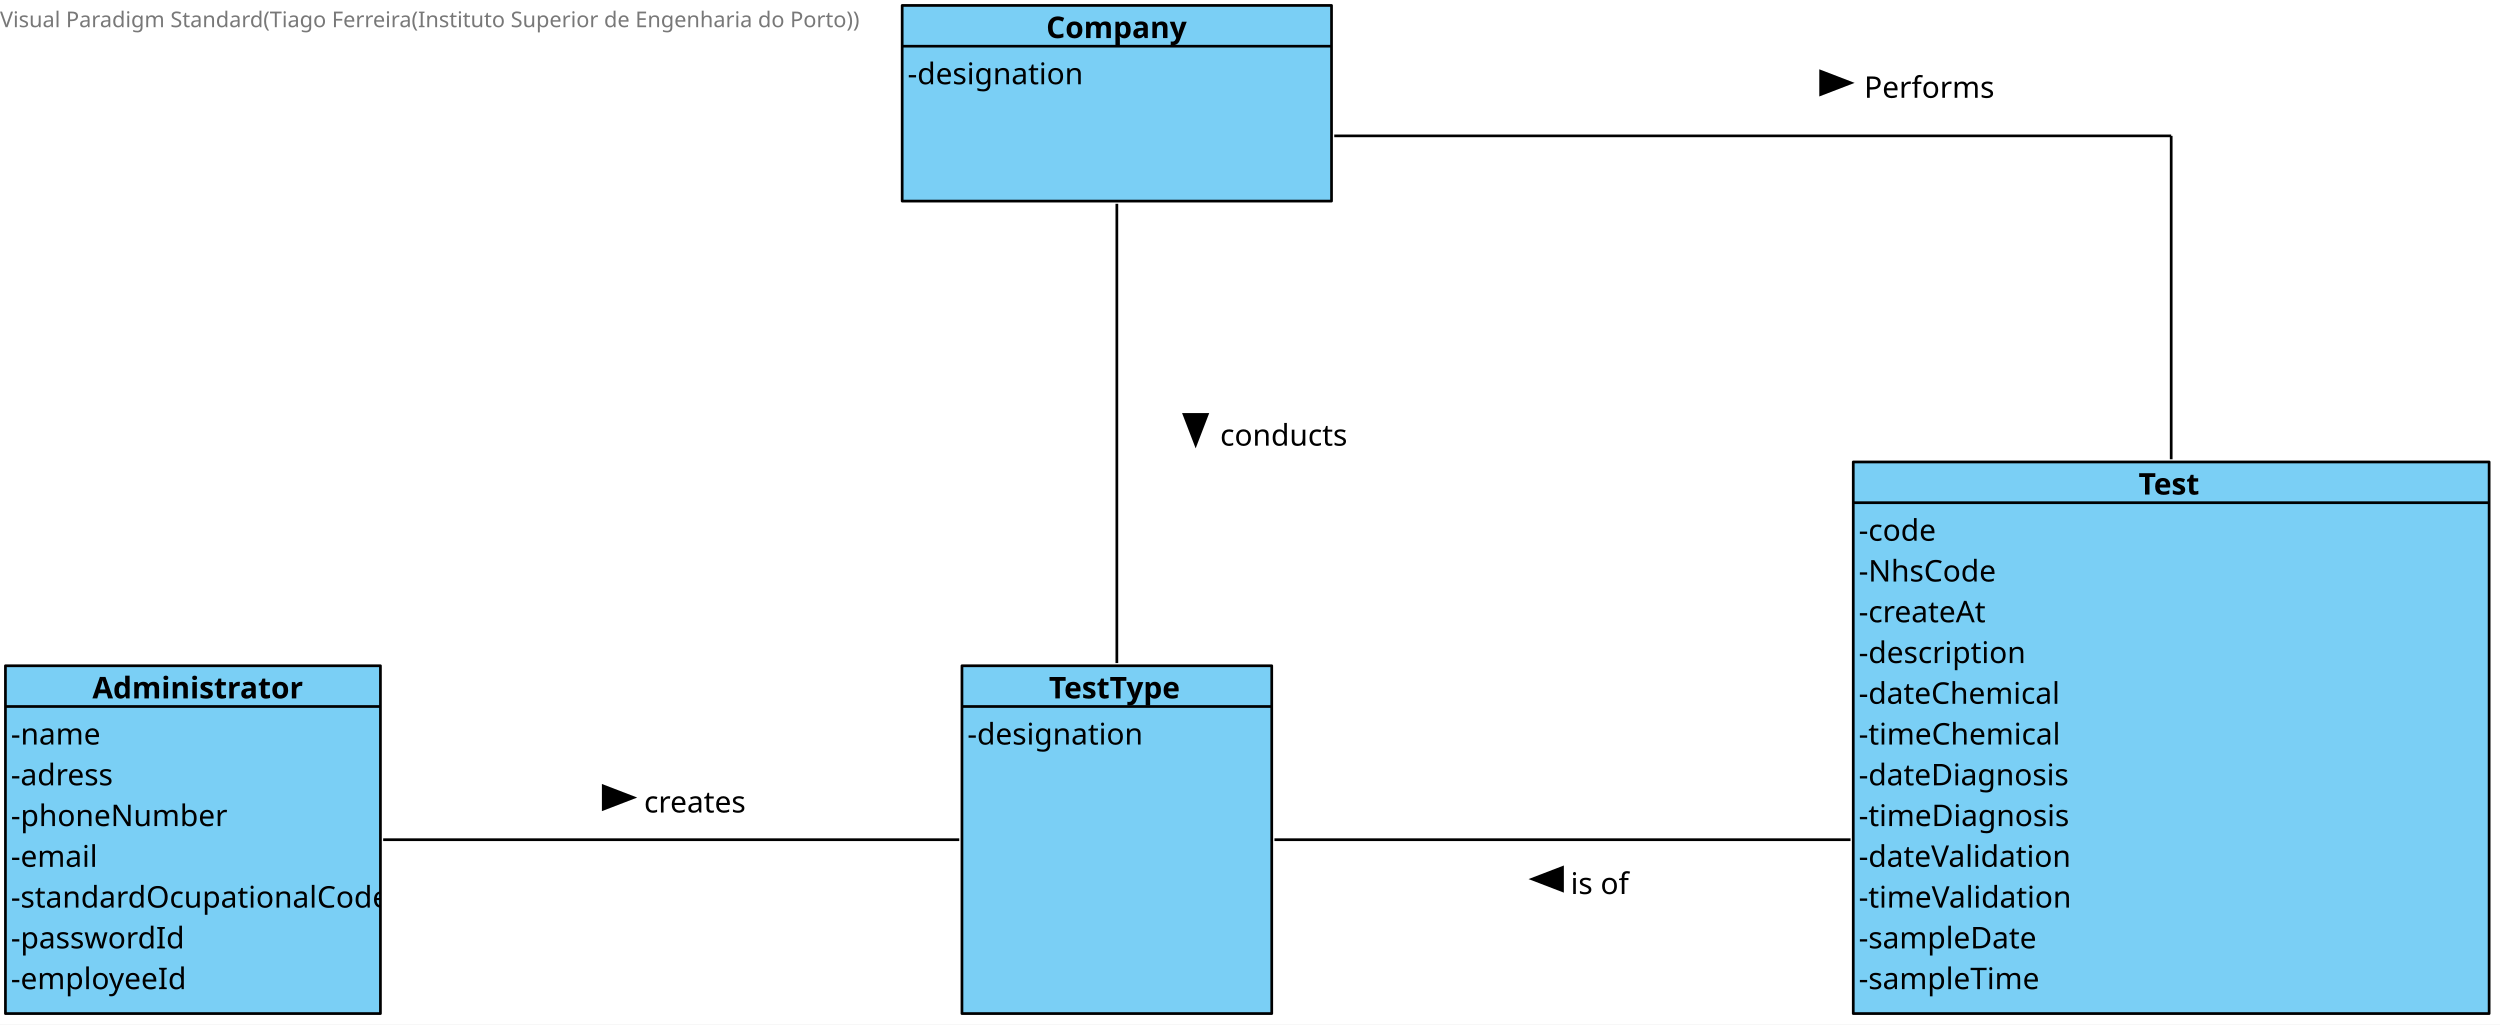
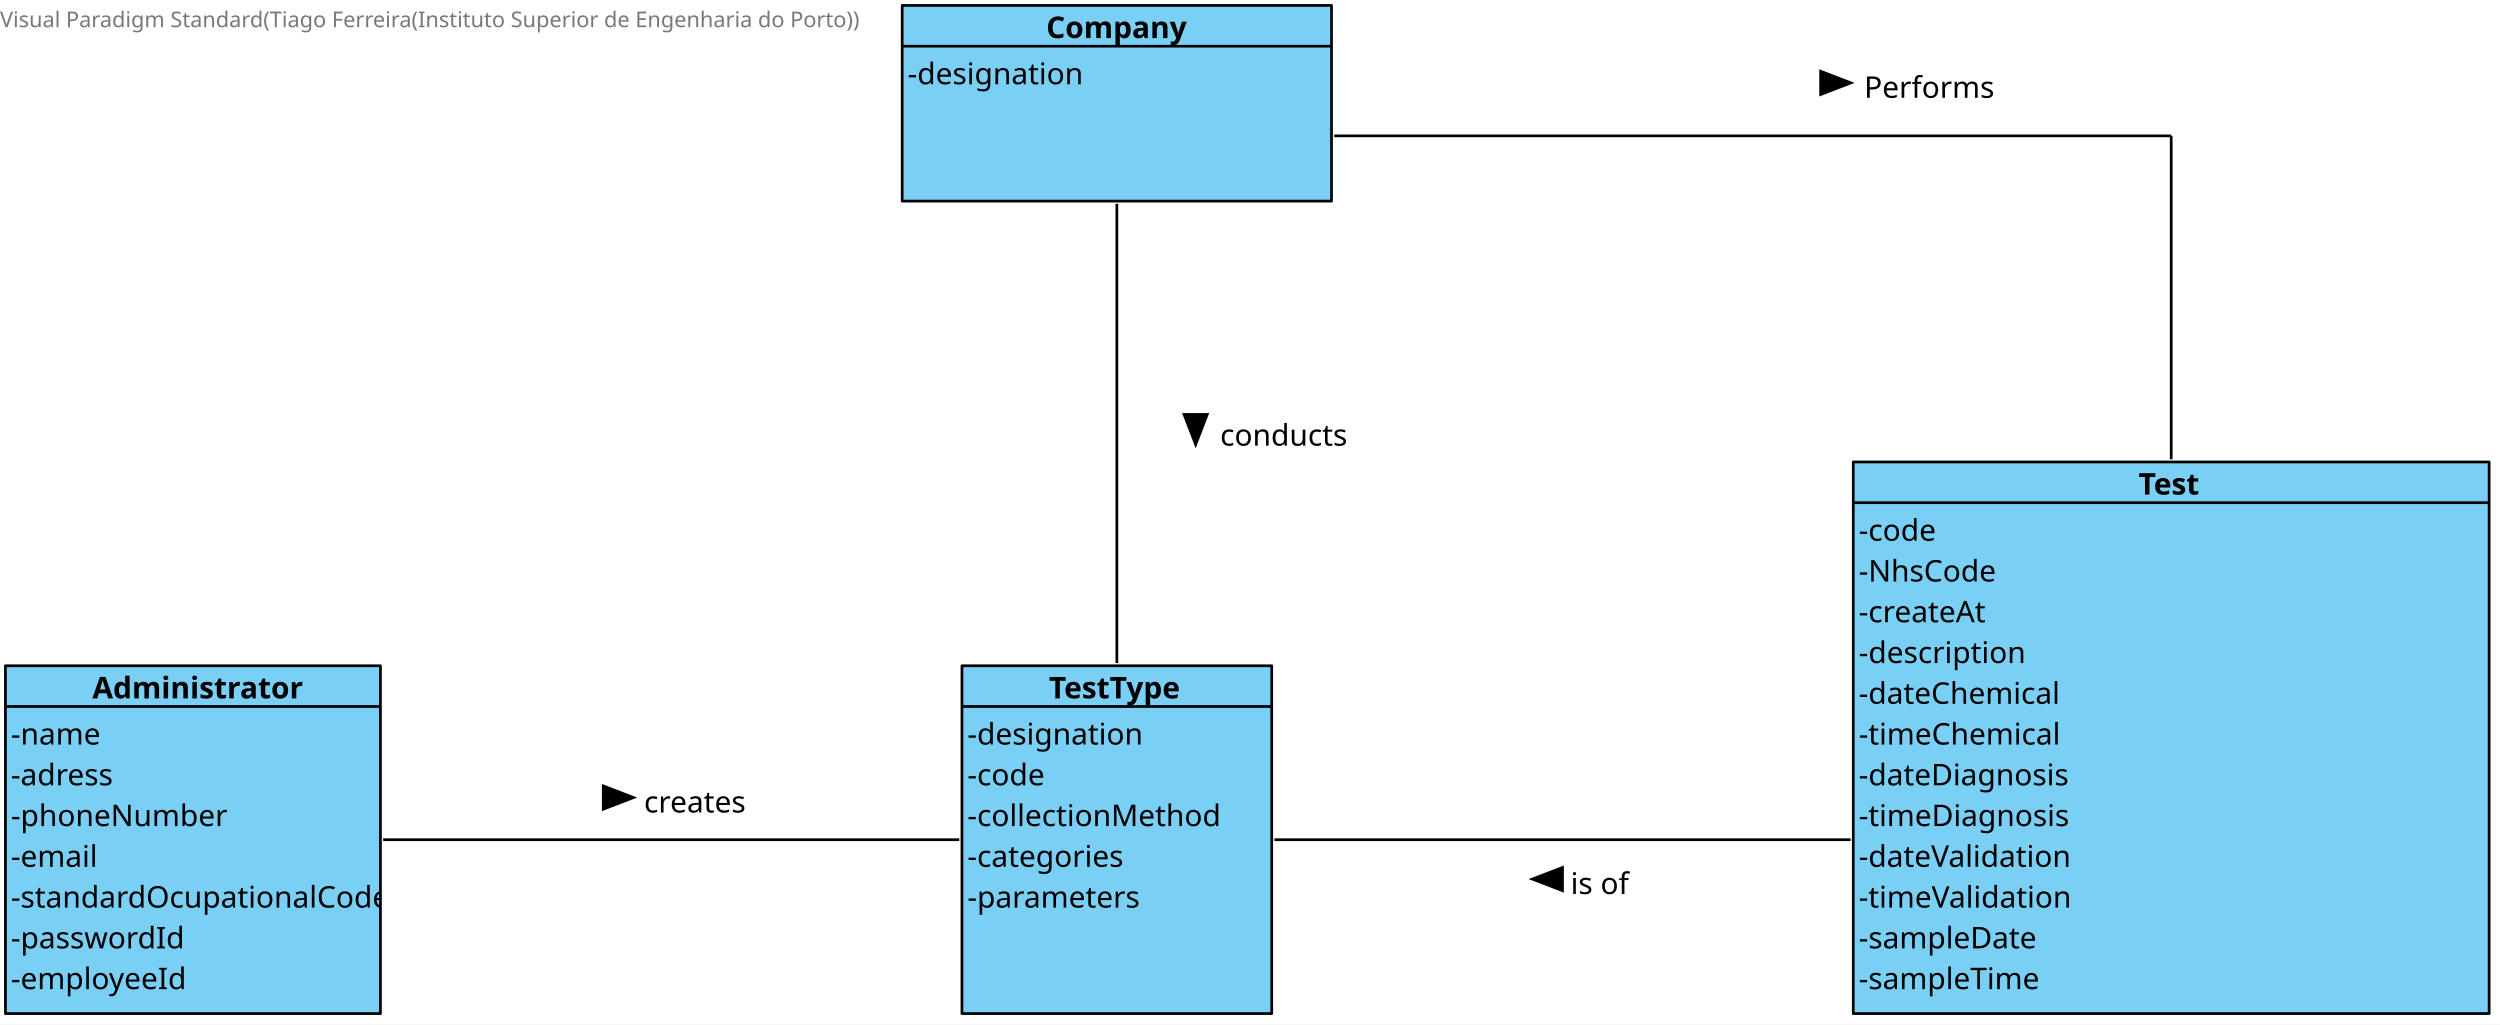
<svg xmlns="http://www.w3.org/2000/svg" fill-opacity="0" color-rendering="auto" color-interpolation="auto" text-rendering="auto" stroke="rgb(0,0,0)" stroke-linecap="square" width="920" stroke-miterlimit="10" shape-rendering="auto" stroke-opacity="0" fill="rgb(0,0,0)" stroke-dasharray="none" font-weight="normal" stroke-width="1" height="377" font-family="'Dialog'" font-style="normal" stroke-linejoin="miter" font-size="12px" stroke-dashoffset="0" image-rendering="auto">
  <defs id="genericDefs" />
  <g>
    <defs id="defs1">
      <clipPath clipPathUnits="userSpaceOnUse" id="clipPath1">
        <path d="M-7 -7 L149 -7 L149 139 L-7 139 L-7 -7 Z" />
      </clipPath>
      <clipPath clipPathUnits="userSpaceOnUse" id="clipPath2">
        <path d="M0 0 L0 113 L138 113 L138 0 Z" />
      </clipPath>
      <clipPath clipPathUnits="userSpaceOnUse" id="clipPath3">
        <path d="M0 0 L0 15 L138 15 L138 0 Z" />
      </clipPath>
      <clipPath clipPathUnits="userSpaceOnUse" id="clipPath4">
        <path d="M-7 -7 L125 -7 L125 139 L-7 139 L-7 -7 Z" />
      </clipPath>
      <clipPath clipPathUnits="userSpaceOnUse" id="clipPath5">
        <path d="M0 0 L0 113 L114 113 L114 0 Z" />
      </clipPath>
      <clipPath clipPathUnits="userSpaceOnUse" id="clipPath6">
        <path d="M0 0 L0 15 L114 15 L114 0 Z" />
      </clipPath>
      <clipPath clipPathUnits="userSpaceOnUse" id="clipPath7">
        <path d="M-7 -7 L169 -7 L169 83 L-7 83 L-7 -7 Z" />
      </clipPath>
      <clipPath clipPathUnits="userSpaceOnUse" id="clipPath8">
        <path d="M0 0 L0 57 L158 57 L158 0 Z" />
      </clipPath>
      <clipPath clipPathUnits="userSpaceOnUse" id="clipPath9">
        <path d="M0 0 L0 15 L158 15 L158 0 Z" />
      </clipPath>
      <clipPath clipPathUnits="userSpaceOnUse" id="clipPath10">
        <path d="M-7 -7 L245 -7 L245 214 L-7 214 L-7 -7 Z" />
      </clipPath>
      <clipPath clipPathUnits="userSpaceOnUse" id="clipPath11">
        <path d="M0 0 L0 188 L234 188 L234 0 Z" />
      </clipPath>
      <clipPath clipPathUnits="userSpaceOnUse" id="clipPath12">
        <path d="M0 0 L0 15 L234 15 L234 0 Z" />
      </clipPath>
      <clipPath clipPathUnits="userSpaceOnUse" id="clipPath13">
        <path d="M0 0 L316 0 L316 104 L0 104 L0 0 Z" />
      </clipPath>
      <clipPath clipPathUnits="userSpaceOnUse" id="clipPath14">
        <path d="M194 28 L194 44 L119 44 L119 28 ZM0 0 L0 104 L316 104 L316 0 Z" />
      </clipPath>
      <clipPath clipPathUnits="userSpaceOnUse" id="clipPath15">
        <path d="M191 58 L191 74 L132 74 L132 58 ZM0 0 L0 104 L316 104 L316 0 Z" />
      </clipPath>
      <clipPath clipPathUnits="userSpaceOnUse" id="clipPath16">
        <path d="M0 0 L412 0 L412 223 L0 223 L0 0 Z" />
      </clipPath>
      <clipPath clipPathUnits="userSpaceOnUse" id="clipPath17">
        <path d="M300 24 L300 40 L217 40 L217 24 ZM0 0 L0 152 L64 152 L64 168 L0 168 L0 223 L412 223 L412 0 Z" />
      </clipPath>
      <clipPath clipPathUnits="userSpaceOnUse" id="clipPath18">
        <path d="M0 0 L104 0 L104 273 L0 273 L0 0 Z" />
      </clipPath>
      <clipPath clipPathUnits="userSpaceOnUse" id="clipPath19">
        <path d="M0 0 L0 273 L104 273 L104 143 L61 143 L61 127 L104 127 L104 0 Z" />
      </clipPath>
      <clipPath clipPathUnits="userSpaceOnUse" id="clipPath20">
        <path d="M-83 -16 L166 -16 L166 32 L-83 32 L-83 -16 Z" />
      </clipPath>
      <clipPath clipPathUnits="userSpaceOnUse" id="clipPath21">
        <path d="M-93 -16 L156 -16 L156 32 L-93 32 L-93 -16 Z" />
      </clipPath>
      <clipPath clipPathUnits="userSpaceOnUse" id="clipPath22">
        <path d="M-59 -16 L118 -16 L118 32 L-59 32 L-59 -16 Z" />
      </clipPath>
      <clipPath clipPathUnits="userSpaceOnUse" id="clipPath23">
        <path d="M-69 -16 L108 -16 L108 32 L-69 32 L-69 -16 Z" />
      </clipPath>
      <clipPath clipPathUnits="userSpaceOnUse" id="clipPath24">
        <path d="M-75 -16 L150 -16 L150 32 L-75 32 L-75 -16 Z" />
      </clipPath>
      <clipPath clipPathUnits="userSpaceOnUse" id="clipPath25">
        <path d="M-85 -16 L140 -16 L140 32 L-85 32 L-85 -16 Z" />
      </clipPath>
    </defs>
    <g fill="white" text-rendering="geometricPrecision" fill-opacity="1" stroke-opacity="1" stroke="white">
      <rect x="0" width="920" height="377" y="0" stroke="none" />
    </g>
    <g font-size="11px" transform="translate(2,245)" fill-opacity="1" fill="rgb(122,207,245)" text-rendering="geometricPrecision" image-rendering="optimizeQuality" font-family="sans-serif" stroke="rgb(122,207,245)" font-weight="bold" stroke-opacity="1">
      <rect x="0" width="138" height="128" y="0" clip-path="url(#clipPath1)" stroke="none" />
    </g>
    <g fill-opacity="1" text-rendering="geometricPrecision" stroke="black" stroke-linecap="butt" transform="translate(2,245)" stroke-miterlimit="0" stroke-opacity="1" fill="black" font-weight="bold" font-family="sans-serif" stroke-linejoin="round" font-size="11px" image-rendering="optimizeQuality">
      <rect fill="none" x="0" width="138" height="128" y="0" clip-path="url(#clipPath1)" />
      <line y2="15" fill="none" x1="0" clip-path="url(#clipPath1)" x2="138" y1="15" />
    </g>
    <g font-size="11px" transform="matrix(1,0,0,1,2,260)" fill-opacity="1" fill="black" text-rendering="geometricPrecision" image-rendering="optimizeQuality" font-family="sans-serif" stroke="black" stroke-opacity="1">
      <text x="2" xml:space="preserve" y="14" clip-path="url(#clipPath2)" stroke="none">-name</text>
    </g>
    <g font-size="11px" transform="matrix(1,0,0,1,2,260)" fill-opacity="1" fill="black" text-rendering="geometricPrecision" image-rendering="optimizeQuality" font-family="sans-serif" stroke="black" stroke-opacity="1">
      <text x="2" xml:space="preserve" y="29" clip-path="url(#clipPath2)" stroke="none">-adress</text>
    </g>
    <g font-size="11px" transform="matrix(1,0,0,1,2,260)" fill-opacity="1" fill="black" text-rendering="geometricPrecision" image-rendering="optimizeQuality" font-family="sans-serif" stroke="black" stroke-opacity="1">
      <text x="2" xml:space="preserve" y="44" clip-path="url(#clipPath2)" stroke="none">-phoneNumber</text>
    </g>
    <g font-size="11px" transform="matrix(1,0,0,1,2,260)" fill-opacity="1" fill="black" text-rendering="geometricPrecision" image-rendering="optimizeQuality" font-family="sans-serif" stroke="black" stroke-opacity="1">
      <text x="2" xml:space="preserve" y="59" clip-path="url(#clipPath2)" stroke="none">-email</text>
    </g>
    <g font-size="11px" transform="matrix(1,0,0,1,2,260)" fill-opacity="1" fill="black" text-rendering="geometricPrecision" image-rendering="optimizeQuality" font-family="sans-serif" stroke="black" stroke-opacity="1">
      <text x="2" xml:space="preserve" y="74" clip-path="url(#clipPath2)" stroke="none">-standardOcupationalCode</text>
    </g>
    <g font-size="11px" transform="matrix(1,0,0,1,2,260)" fill-opacity="1" fill="black" text-rendering="geometricPrecision" image-rendering="optimizeQuality" font-family="sans-serif" stroke="black" stroke-opacity="1">
      <text x="2" xml:space="preserve" y="89" clip-path="url(#clipPath2)" stroke="none">-passwordId</text>
    </g>
    <g font-size="11px" transform="matrix(1,0,0,1,2,260)" fill-opacity="1" fill="black" text-rendering="geometricPrecision" image-rendering="optimizeQuality" font-family="sans-serif" stroke="black" stroke-opacity="1">
      <text x="2" xml:space="preserve" y="104" clip-path="url(#clipPath2)" stroke="none">-employeeId</text>
    </g>
    <g font-size="11px" transform="translate(2,245)" fill-opacity="1" fill="black" text-rendering="geometricPrecision" image-rendering="optimizeQuality" font-family="sans-serif" stroke="black" font-weight="bold" stroke-opacity="1">
      <text x="32" xml:space="preserve" y="12" clip-path="url(#clipPath3)" stroke="none">Administrator</text>
    </g>
    <g font-size="11px" transform="translate(354,245)" fill-opacity="1" fill="rgb(122,207,245)" text-rendering="geometricPrecision" image-rendering="optimizeQuality" font-family="sans-serif" stroke="rgb(122,207,245)" font-weight="bold" stroke-opacity="1">
      <rect x="0" width="114" height="128" y="0" clip-path="url(#clipPath4)" stroke="none" />
    </g>
    <g fill-opacity="1" text-rendering="geometricPrecision" stroke="black" stroke-linecap="butt" transform="translate(354,245)" stroke-miterlimit="0" stroke-opacity="1" fill="black" font-weight="bold" font-family="sans-serif" stroke-linejoin="round" font-size="11px" image-rendering="optimizeQuality">
      <rect fill="none" x="0" width="114" height="128" y="0" clip-path="url(#clipPath4)" />
      <line y2="15" fill="none" x1="0" clip-path="url(#clipPath4)" x2="114" y1="15" />
    </g>
    <g font-size="11px" transform="matrix(1,0,0,1,354,260)" fill-opacity="1" fill="black" text-rendering="geometricPrecision" image-rendering="optimizeQuality" font-family="sans-serif" stroke="black" stroke-opacity="1">
      <text x="2" xml:space="preserve" y="14" clip-path="url(#clipPath5)" stroke="none">-designation</text>
    </g>
+     <g font-size="11px" transform="matrix(1,0,0,1,354,260)" fill-opacity="1" fill="black" text-rendering="geometricPrecision" image-rendering="optimizeQuality" font-family="sans-serif" stroke="black" stroke-opacity="1">
+       <text x="2" xml:space="preserve" y="29" clip-path="url(#clipPath5)" stroke="none">-code</text>
+     </g>
+     <g font-size="11px" transform="matrix(1,0,0,1,354,260)" fill-opacity="1" fill="black" text-rendering="geometricPrecision" image-rendering="optimizeQuality" font-family="sans-serif" stroke="black" stroke-opacity="1">
+       <text x="2" xml:space="preserve" y="44" clip-path="url(#clipPath5)" stroke="none">-collectionMethod</text>
+     </g>
+     <g font-size="11px" transform="matrix(1,0,0,1,354,260)" fill-opacity="1" fill="black" text-rendering="geometricPrecision" image-rendering="optimizeQuality" font-family="sans-serif" stroke="black" stroke-opacity="1">
+       <text x="2" xml:space="preserve" y="59" clip-path="url(#clipPath5)" stroke="none">-categories</text>
+     </g>
+     <g font-size="11px" transform="matrix(1,0,0,1,354,260)" fill-opacity="1" fill="black" text-rendering="geometricPrecision" image-rendering="optimizeQuality" font-family="sans-serif" stroke="black" stroke-opacity="1">
+       <text x="2" xml:space="preserve" y="74" clip-path="url(#clipPath5)" stroke="none">-parameters</text>
+     </g>
    <g font-size="11px" transform="translate(354,245)" fill-opacity="1" fill="black" text-rendering="geometricPrecision" image-rendering="optimizeQuality" font-family="sans-serif" stroke="black" font-weight="bold" stroke-opacity="1">
      <text x="32" xml:space="preserve" y="12" clip-path="url(#clipPath6)" stroke="none">TestType</text>
    </g>
    <g font-size="11px" transform="translate(332,2)" fill-opacity="1" fill="rgb(122,207,245)" text-rendering="geometricPrecision" image-rendering="optimizeQuality" font-family="sans-serif" stroke="rgb(122,207,245)" font-weight="bold" stroke-opacity="1">
      <rect x="0" width="158" height="72" y="0" clip-path="url(#clipPath7)" stroke="none" />
    </g>
    <g fill-opacity="1" text-rendering="geometricPrecision" stroke="black" stroke-linecap="butt" transform="translate(332,2)" stroke-miterlimit="0" stroke-opacity="1" fill="black" font-weight="bold" font-family="sans-serif" stroke-linejoin="round" font-size="11px" image-rendering="optimizeQuality">
      <rect fill="none" x="0" width="158" height="72" y="0" clip-path="url(#clipPath7)" />
      <line y2="15" fill="none" x1="0" clip-path="url(#clipPath7)" x2="158" y1="15" />
    </g>
    <g font-size="11px" transform="matrix(1,0,0,1,332,17)" fill-opacity="1" fill="black" text-rendering="geometricPrecision" image-rendering="optimizeQuality" font-family="sans-serif" stroke="black" stroke-opacity="1">
      <text x="2" xml:space="preserve" y="14" clip-path="url(#clipPath8)" stroke="none">-designation</text>
    </g>
    <g font-size="11px" transform="translate(332,2)" fill-opacity="1" fill="black" text-rendering="geometricPrecision" image-rendering="optimizeQuality" font-family="sans-serif" stroke="black" font-weight="bold" stroke-opacity="1">
      <text x="53" xml:space="preserve" y="12" clip-path="url(#clipPath9)" stroke="none">Company</text>
    </g>
    <g font-size="11px" transform="translate(682,170)" fill-opacity="1" fill="rgb(122,207,245)" text-rendering="geometricPrecision" image-rendering="optimizeQuality" font-family="sans-serif" stroke="rgb(122,207,245)" font-weight="bold" stroke-opacity="1">
      <rect x="0" width="234" height="203" y="0" clip-path="url(#clipPath10)" stroke="none" />
    </g>
    <g fill-opacity="1" text-rendering="geometricPrecision" stroke="black" stroke-linecap="butt" transform="translate(682,170)" stroke-miterlimit="0" stroke-opacity="1" fill="black" font-weight="bold" font-family="sans-serif" stroke-linejoin="round" font-size="11px" image-rendering="optimizeQuality">
      <rect fill="none" x="0" width="234" height="203" y="0" clip-path="url(#clipPath10)" />
      <line y2="15" fill="none" x1="0" clip-path="url(#clipPath10)" x2="234" y1="15" />
    </g>
    <g font-size="11px" transform="matrix(1,0,0,1,682,185)" fill-opacity="1" fill="black" text-rendering="geometricPrecision" image-rendering="optimizeQuality" font-family="sans-serif" stroke="black" stroke-opacity="1">
      <text x="2" xml:space="preserve" y="14" clip-path="url(#clipPath11)" stroke="none">-code</text>
    </g>
    <g font-size="11px" transform="matrix(1,0,0,1,682,185)" fill-opacity="1" fill="black" text-rendering="geometricPrecision" image-rendering="optimizeQuality" font-family="sans-serif" stroke="black" stroke-opacity="1">
      <text x="2" xml:space="preserve" y="29" clip-path="url(#clipPath11)" stroke="none">-NhsCode</text>
    </g>
    <g font-size="11px" transform="matrix(1,0,0,1,682,185)" fill-opacity="1" fill="black" text-rendering="geometricPrecision" image-rendering="optimizeQuality" font-family="sans-serif" stroke="black" stroke-opacity="1">
      <text x="2" xml:space="preserve" y="44" clip-path="url(#clipPath11)" stroke="none">-createAt</text>
    </g>
    <g font-size="11px" transform="matrix(1,0,0,1,682,185)" fill-opacity="1" fill="black" text-rendering="geometricPrecision" image-rendering="optimizeQuality" font-family="sans-serif" stroke="black" stroke-opacity="1">
      <text x="2" xml:space="preserve" y="59" clip-path="url(#clipPath11)" stroke="none">-description</text>
    </g>
    <g font-size="11px" transform="matrix(1,0,0,1,682,185)" fill-opacity="1" fill="black" text-rendering="geometricPrecision" image-rendering="optimizeQuality" font-family="sans-serif" stroke="black" stroke-opacity="1">
      <text x="2" xml:space="preserve" y="74" clip-path="url(#clipPath11)" stroke="none">-dateChemical</text>
    </g>
    <g font-size="11px" transform="matrix(1,0,0,1,682,185)" fill-opacity="1" fill="black" text-rendering="geometricPrecision" image-rendering="optimizeQuality" font-family="sans-serif" stroke="black" stroke-opacity="1">
      <text x="2" xml:space="preserve" y="89" clip-path="url(#clipPath11)" stroke="none">-timeChemical</text>
    </g>
    <g font-size="11px" transform="matrix(1,0,0,1,682,185)" fill-opacity="1" fill="black" text-rendering="geometricPrecision" image-rendering="optimizeQuality" font-family="sans-serif" stroke="black" stroke-opacity="1">
      <text x="2" xml:space="preserve" y="104" clip-path="url(#clipPath11)" stroke="none">-dateDiagnosis</text>
    </g>
    <g font-size="11px" transform="matrix(1,0,0,1,682,185)" fill-opacity="1" fill="black" text-rendering="geometricPrecision" image-rendering="optimizeQuality" font-family="sans-serif" stroke="black" stroke-opacity="1">
      <text x="2" xml:space="preserve" y="119" clip-path="url(#clipPath11)" stroke="none">-timeDiagnosis</text>
    </g>
    <g font-size="11px" transform="matrix(1,0,0,1,682,185)" fill-opacity="1" fill="black" text-rendering="geometricPrecision" image-rendering="optimizeQuality" font-family="sans-serif" stroke="black" stroke-opacity="1">
      <text x="2" xml:space="preserve" y="134" clip-path="url(#clipPath11)" stroke="none">-dateValidation</text>
    </g>
    <g font-size="11px" transform="matrix(1,0,0,1,682,185)" fill-opacity="1" fill="black" text-rendering="geometricPrecision" image-rendering="optimizeQuality" font-family="sans-serif" stroke="black" stroke-opacity="1">
      <text x="2" xml:space="preserve" y="149" clip-path="url(#clipPath11)" stroke="none">-timeValidation</text>
    </g>
    <g font-size="11px" transform="matrix(1,0,0,1,682,185)" fill-opacity="1" fill="black" text-rendering="geometricPrecision" image-rendering="optimizeQuality" font-family="sans-serif" stroke="black" stroke-opacity="1">
      <text x="2" xml:space="preserve" y="164" clip-path="url(#clipPath11)" stroke="none">-sampleDate</text>
    </g>
    <g font-size="11px" transform="matrix(1,0,0,1,682,185)" fill-opacity="1" fill="black" text-rendering="geometricPrecision" image-rendering="optimizeQuality" font-family="sans-serif" stroke="black" stroke-opacity="1">
      <text x="2" xml:space="preserve" y="179" clip-path="url(#clipPath11)" stroke="none">-sampleTime</text>
    </g>
    <g font-size="11px" transform="translate(682,170)" fill-opacity="1" fill="black" text-rendering="geometricPrecision" image-rendering="optimizeQuality" font-family="sans-serif" stroke="black" font-weight="bold" stroke-opacity="1">
      <text x="105" xml:space="preserve" y="12" clip-path="url(#clipPath12)" stroke="none">Test</text>
    </g>
    <g stroke-linecap="butt" font-size="11px" transform="translate(91,259)" fill-opacity="1" fill="black" text-rendering="geometricPrecision" image-rendering="optimizeQuality" font-family="sans-serif" stroke-linejoin="round" stroke="black" stroke-opacity="1">
      <line y2="50" fill="none" x1="50" clip-path="url(#clipPath14)" x2="262" y1="50" />
    </g>
    <g stroke-linecap="butt" font-size="11px" transform="translate(419,259)" fill-opacity="1" fill="black" text-rendering="geometricPrecision" image-rendering="optimizeQuality" font-family="sans-serif" stroke-linejoin="round" stroke="black" stroke-opacity="1">
      <line y2="50" fill="none" x1="262" clip-path="url(#clipPath15)" x2="50" y1="50" />
    </g>
    <g stroke-linecap="butt" font-size="11px" transform="translate(441,0)" fill-opacity="1" fill="black" text-rendering="geometricPrecision" image-rendering="optimizeQuality" font-family="sans-serif" stroke-linejoin="round" stroke="black" stroke-opacity="1">
      <line y2="50" fill="none" x1="50" clip-path="url(#clipPath17)" x2="358" y1="50" />
      <line y2="169" fill="none" x1="358" clip-path="url(#clipPath17)" x2="358" y1="50" />
    </g>
    <g stroke-linecap="butt" font-size="11px" transform="translate(361,25)" fill-opacity="1" fill="black" text-rendering="geometricPrecision" image-rendering="optimizeQuality" font-family="sans-serif" stroke-linejoin="round" stroke="black" stroke-opacity="1">
      <line y2="219" fill="none" x1="50" clip-path="url(#clipPath19)" x2="50" y1="50" />
    </g>
    <g font-size="11px" transform="translate(432,152)" fill-opacity="1" fill="black" text-rendering="geometricPrecision" image-rendering="optimizeQuality" font-family="sans-serif" stroke="black" stroke-opacity="1">
      <path d="M8 13 L3 0 L13 0 Z" stroke="none" clip-path="url(#clipPath21)" />
      <text x="27" xml:space="preserve" y="12" clip-path="url(#clipPath20)" transform="translate(-10,0)" stroke="none">conducts</text>
    </g>
    <g font-size="11px" transform="translate(668,24)" fill-opacity="1" fill="black" text-rendering="geometricPrecision" image-rendering="optimizeQuality" font-family="sans-serif" stroke="black" stroke-opacity="1">
      <path d="M14.5 6.5 L1.5 11.5 L1.5 1.5 Z" stroke="none" clip-path="url(#clipPath21)" />
      <text x="28" xml:space="preserve" y="12" clip-path="url(#clipPath20)" transform="translate(-10,0)" stroke="none">Performs</text>
    </g>
    <g font-size="11px" transform="translate(561,317)" fill-opacity="1" fill="black" text-rendering="geometricPrecision" image-rendering="optimizeQuality" font-family="sans-serif" stroke="black" stroke-opacity="1">
      <path d="M1.5 6.5 L14.5 1.5 L14.5 11.5 Z" stroke="none" clip-path="url(#clipPath23)" />
      <text x="27" xml:space="preserve" y="12" clip-path="url(#clipPath22)" transform="translate(-10,0)" stroke="none">is of</text>
    </g>
    <g font-size="11px" transform="translate(220,287)" fill-opacity="1" fill="black" text-rendering="geometricPrecision" image-rendering="optimizeQuality" font-family="sans-serif" stroke="black" stroke-opacity="1">
      <path d="M14.5 6.5 L1.5 11.5 L1.5 1.5 Z" stroke="none" clip-path="url(#clipPath25)" />
      <text x="27" xml:space="preserve" y="12" clip-path="url(#clipPath24)" transform="translate(-10,0)" stroke="none">creates</text>
    </g>
    <g font-size="8px" fill-opacity="1" fill="rgb(120,120,120)" text-rendering="geometricPrecision" image-rendering="optimizeQuality" stroke="rgb(120,120,120)" stroke-opacity="1">
      <text x="0" xml:space="preserve" y="10" stroke="none">Visual Paradigm Standard(Tiago Ferreira(Instituto Superior de Engenharia do Porto))</text>
    </g>
  </g>
</svg>
